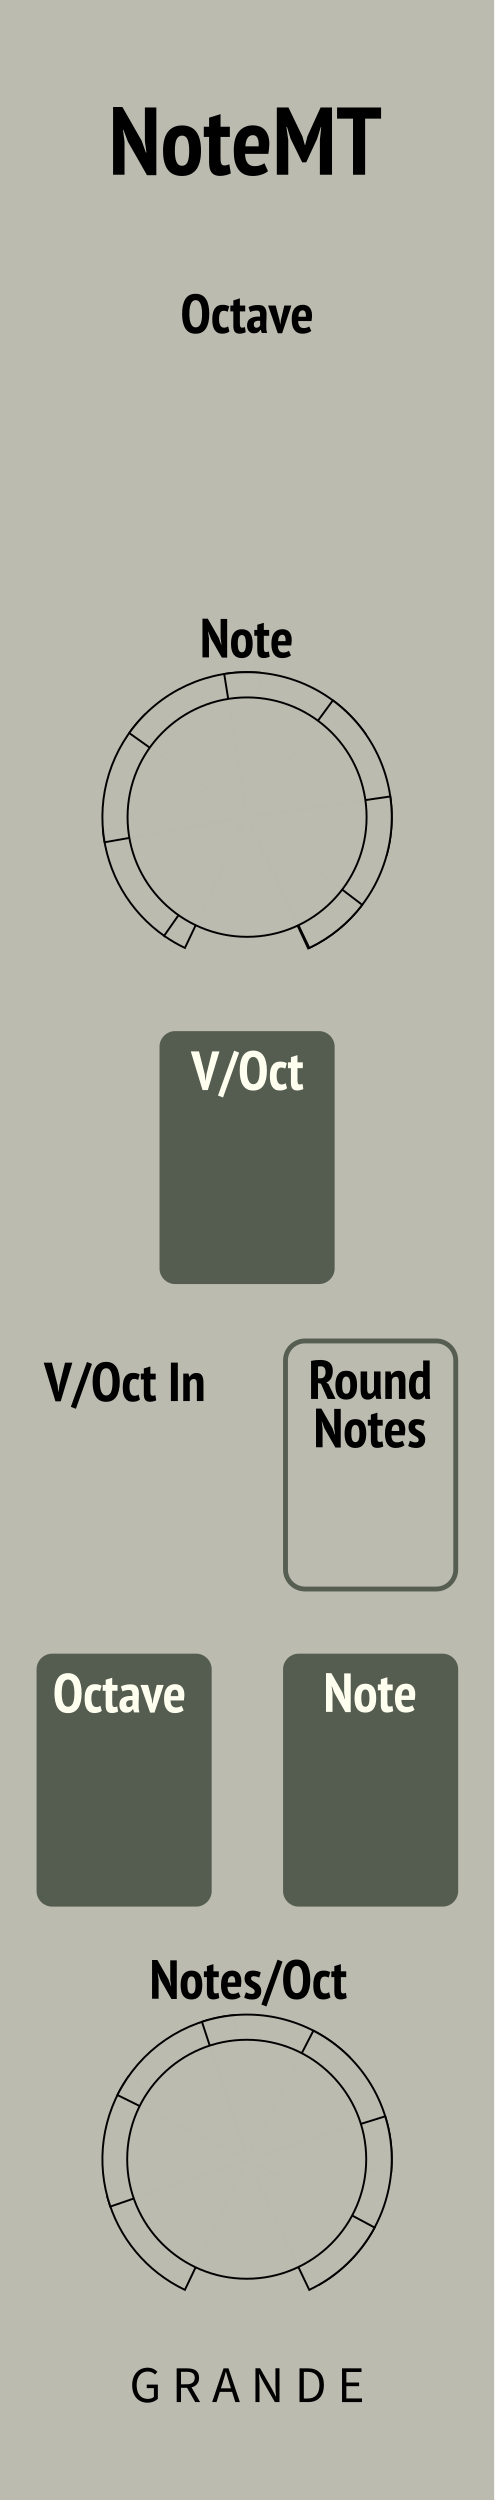
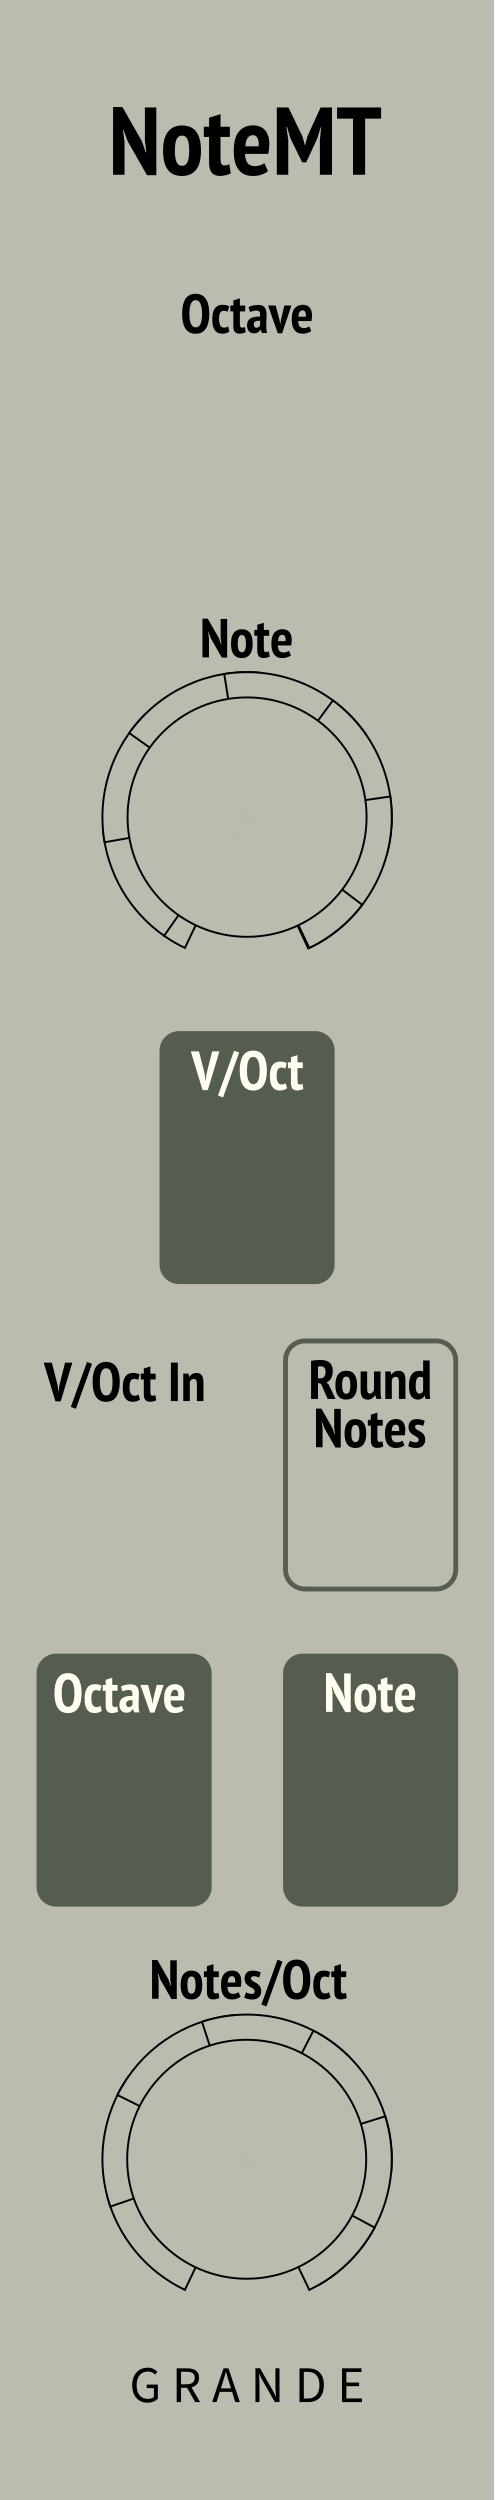
<svg xmlns="http://www.w3.org/2000/svg" id="svg8" version="1.1" viewBox="0 0 25.4 128.5" height="128.5mm" width="25.4mm">
  <defs id="defs2" />
  <g transform="translate(0,-168.5)" id="layer1" style="display:inline">
    <rect style="display:inline;opacity:1;fill:#bbbbb0;fill-opacity:1;stroke:none;stroke-width:1.131;stroke-miterlimit:4;stroke-dasharray:none" id="rect838" width="25.4" height="128.5" x="-1.3877788e-16" y="168.5" />
-     <rect rx="0.8" ry="0.8" y="221.5" x="8.2" height="13" width="9" id="rect912" style="fill:#555d50;fill-opacity:1;stroke:none;stroke-width:0.829;stroke-opacity:0.25" />
+     <rect rx="1" ry="1" y="221.5" x="8.2" height="13" width="9" id="rect912" style="fill:#555d50;fill-opacity:1;stroke:none;stroke-width:0.829;stroke-opacity:0.25" />
    <text xml:space="preserve" style="font-weight:bold;font-stretch:condensed;font-size:2.822px;line-height:1.25;font-family:'PT Sans Narrow';-inkscape-font-specification:'PT Sans Narrow, Bold Condensed';stroke-width:0.265" x="2.053" y="233.737" id="text64">
      <tspan id="tspan62" x="2.053" y="233.737" style="stroke-width:0.265" />
    </text>
-     <rect rx="0.8" ry="0.8" y="253.5" x="1.88" height="13" width="9" id="rect919" style="fill:#555d50;fill-opacity:1;stroke:none;stroke-width:0.829;stroke-opacity:0.25" />
+     <rect rx="1" ry="1" y="253.5" x="1.88" height="13" width="9" id="rect919" style="fill:#555d50;fill-opacity:1;stroke:none;stroke-width:0.829;stroke-opacity:0.25" />
    <g aria-label="Octave" id="text944" style="font-weight:bold;font-stretch:condensed;font-size:2.822px;line-height:1.25;font-family:'PT Sans Narrow';-inkscape-font-specification:'PT Sans Narrow, Bold Condensed';text-align:center;text-anchor:middle;stroke-width:0.265" transform="translate(7.62,1.36146)">
      <path d="m 1.741,183.266 q 0,-0.502 0.172,-0.765 0.172,-0.262 0.525,-0.262 0.183,0 0.316,0.073 0.133,0.071 0.217,0.206 0.085,0.133 0.124,0.325 0.042,0.189 0.042,0.423 0,0.502 -0.178,0.765 -0.175,0.262 -0.522,0.262 -0.186,0 -0.319,-0.071 -0.13,-0.073 -0.214,-0.206 -0.085,-0.135 -0.124,-0.325 -0.04,-0.192 -0.04,-0.426 z m 0.373,0 q 0,0.15 0.017,0.279 0.017,0.127 0.056,0.22 0.04,0.093 0.099,0.147 0.062,0.054 0.152,0.054 0.164,0 0.246,-0.167 0.082,-0.167 0.082,-0.533 0,-0.144 -0.017,-0.271 -0.017,-0.13 -0.056,-0.223 -0.037,-0.096 -0.099,-0.15 -0.062,-0.056 -0.155,-0.056 -0.325,0 -0.325,0.7 z" style="stroke-width:0.265" id="path974" />
      <path d="m 4.174,184.177 q -0.071,0.056 -0.169,0.085 -0.099,0.028 -0.198,0.028 -0.144,0 -0.243,-0.051 -0.096,-0.054 -0.158,-0.15 -0.062,-0.099 -0.09,-0.234 -0.025,-0.138 -0.025,-0.308 0,-0.37 0.133,-0.556 0.133,-0.186 0.389,-0.186 0.127,0 0.206,0.023 0.082,0.023 0.144,0.056 l -0.079,0.279 q -0.051,-0.025 -0.099,-0.037 -0.045,-0.014 -0.11,-0.014 -0.119,0 -0.178,0.104 -0.059,0.102 -0.059,0.33 0,0.192 0.059,0.313 0.062,0.121 0.195,0.121 0.071,0 0.119,-0.017 0.051,-0.02 0.093,-0.048 z" style="stroke-width:0.265" id="path976" />
      <path d="m 4.219,182.843 h 0.155 v -0.265 l 0.336,-0.104 v 0.37 h 0.274 v 0.299 H 4.71 v 0.615 q 0,0.121 0.023,0.172 0.025,0.051 0.087,0.051 0.042,0 0.076,-0.008 0.034,-0.008 0.073,-0.025 l 0.042,0.268 q -0.062,0.031 -0.144,0.051 -0.082,0.023 -0.172,0.023 -0.161,0 -0.243,-0.093 -0.079,-0.093 -0.079,-0.313 v -0.739 H 4.219 Z" style="stroke-width:0.265" id="path978" />
      <path d="m 5.153,182.927 q 0.085,-0.051 0.212,-0.082 0.127,-0.031 0.288,-0.031 0.24,0 0.333,0.124 0.096,0.124 0.096,0.353 0,0.133 -0.008,0.262 -0.006,0.127 -0.008,0.251 -0.003,0.121 0.003,0.237 0.008,0.113 0.04,0.214 H 5.834 l -0.054,-0.172 h -0.011 q -0.045,0.082 -0.127,0.135 -0.082,0.054 -0.206,0.054 -0.167,0 -0.262,-0.11 -0.096,-0.113 -0.096,-0.299 0,-0.254 0.181,-0.361 0.181,-0.107 0.488,-0.09 0.014,-0.164 -0.023,-0.237 -0.034,-0.073 -0.15,-0.073 -0.085,0 -0.175,0.02 -0.09,0.02 -0.161,0.056 z m 0.404,1.058 q 0.076,0 0.124,-0.037 0.048,-0.04 0.071,-0.085 v -0.234 q -0.065,-0.008 -0.124,-0.003 -0.059,0.006 -0.104,0.025 -0.045,0.02 -0.073,0.059 -0.025,0.037 -0.025,0.096 0,0.087 0.034,0.133 0.037,0.045 0.099,0.045 z" style="stroke-width:0.265" id="path980" />
      <path d="m 6.745,183.579 0.034,0.223 h 0.011 l 0.031,-0.226 0.175,-0.734 h 0.361 l -0.474,1.425 H 6.658 L 6.158,182.843 h 0.392 z" style="stroke-width:0.265" id="path982" />
      <path d="m 8.379,184.149 q -0.071,0.062 -0.192,0.102 -0.121,0.04 -0.254,0.04 -0.147,0 -0.254,-0.051 -0.104,-0.051 -0.172,-0.147 -0.068,-0.096 -0.102,-0.231 -0.031,-0.138 -0.031,-0.313 0,-0.381 0.15,-0.562 0.152,-0.183 0.421,-0.183 0.09,0 0.175,0.028 0.085,0.025 0.15,0.09 0.068,0.062 0.107,0.169 0.042,0.104 0.042,0.265 0,0.062 -0.008,0.133 -0.006,0.071 -0.02,0.152 H 7.705 q 0.006,0.175 0.073,0.268 0.068,0.093 0.217,0.093 0.09,0 0.164,-0.028 0.076,-0.028 0.116,-0.059 z m -0.44,-1.058 q -0.107,0 -0.161,0.087 -0.054,0.085 -0.062,0.24 H 8.105 q 0.008,-0.161 -0.034,-0.243 -0.042,-0.085 -0.133,-0.085 z" style="stroke-width:0.265" id="path984" />
    </g>
    <g transform="translate(7.62,4.29391)" aria-label="Note" id="text948" style="font-weight:bold;font-stretch:condensed;font-size:2.822px;line-height:1.25;font-family:'PT Sans Narrow';-inkscape-font-specification:'PT Sans Narrow, Bold Condensed';text-align:center;text-anchor:middle;stroke-width:0.265">
      <path d="m 3.22,197.025 -0.13,-0.347 h -0.014 l 0.045,0.341 v 0.976 H 2.786 v -1.99 h 0.274 l 0.567,0.993 0.121,0.341 h 0.017 l -0.045,-0.336 v -0.985 h 0.336 v 1.99 H 3.782 Z" style="stroke-width:0.265" id="path987" />
      <path d="m 4.253,197.29 q 0,-0.375 0.147,-0.559 0.147,-0.183 0.409,-0.183 0.282,0 0.421,0.186 0.138,0.186 0.138,0.556 0,0.378 -0.147,0.562 -0.147,0.181 -0.412,0.181 -0.556,0 -0.556,-0.742 z m 0.347,0 q 0,0.212 0.048,0.327 0.048,0.116 0.161,0.116 0.107,0 0.158,-0.099 0.054,-0.102 0.054,-0.344 0,-0.217 -0.048,-0.33 -0.048,-0.113 -0.164,-0.113 -0.099,0 -0.155,0.102 -0.054,0.099 -0.054,0.341 z" style="stroke-width:0.265" id="path989" />
      <path d="m 5.45,196.585 h 0.155 v -0.265 l 0.336,-0.104 v 0.37 h 0.274 v 0.299 H 5.941 v 0.615 q 0,0.121 0.023,0.172 0.025,0.051 0.087,0.051 0.042,0 0.076,-0.008 0.034,-0.008 0.073,-0.025 l 0.042,0.268 q -0.062,0.031 -0.144,0.051 -0.082,0.023 -0.172,0.023 -0.161,0 -0.243,-0.093 -0.079,-0.093 -0.079,-0.313 V 196.884 H 5.45 Z" style="stroke-width:0.265" id="path991" />
      <path d="m 7.335,197.891 q -0.071,0.062 -0.192,0.102 -0.121,0.04 -0.254,0.04 -0.147,0 -0.254,-0.051 -0.104,-0.051 -0.172,-0.147 -0.068,-0.096 -0.102,-0.231 -0.031,-0.138 -0.031,-0.313 0,-0.381 0.15,-0.562 0.152,-0.183 0.421,-0.183 0.09,0 0.175,0.028 0.085,0.025 0.15,0.09 0.068,0.062 0.107,0.169 0.042,0.104 0.042,0.265 0,0.062 -0.008,0.133 -0.006,0.071 -0.02,0.152 H 6.66 q 0.006,0.175 0.073,0.268 0.068,0.093 0.217,0.093 0.09,0 0.164,-0.028 0.076,-0.028 0.116,-0.059 z M 6.895,196.833 q -0.107,0 -0.161,0.087 -0.054,0.085 -0.062,0.24 h 0.389 q 0.008,-0.161 -0.034,-0.243 -0.042,-0.085 -0.133,-0.085 z" style="stroke-width:0.265" id="path993" />
    </g>
    <g aria-label="Octave" id="text960" style="font-weight:bold;font-stretch:condensed;font-size:2.822px;line-height:1.25;font-family:'PT Sans Narrow';-inkscape-font-specification:'PT Sans Narrow, Bold Condensed';text-align:center;text-anchor:middle;fill:#fffff0;fill-opacity:1;stroke-width:0.265" transform="translate(1.058334,18.0099)">
      <path d="m 1.741,237.517 q 0,-0.502 0.172,-0.765 0.172,-0.262 0.525,-0.262 0.183,0 0.316,0.073 0.133,0.07 0.217,0.206 0.085,0.133 0.124,0.325 0.042,0.189 0.042,0.423 0,0.502 -0.178,0.765 -0.175,0.262 -0.522,0.262 -0.186,0 -0.319,-0.07 -0.13,-0.073 -0.214,-0.206 -0.085,-0.135 -0.124,-0.325 -0.04,-0.192 -0.04,-0.426 z m 0.373,0 q 0,0.15 0.017,0.279 0.017,0.127 0.056,0.22 0.04,0.093 0.099,0.147 0.062,0.054 0.152,0.054 0.164,0 0.246,-0.167 0.082,-0.167 0.082,-0.533 0,-0.144 -0.017,-0.271 -0.017,-0.13 -0.056,-0.223 -0.037,-0.096 -0.099,-0.15 -0.062,-0.056 -0.155,-0.056 -0.325,0 -0.325,0.7 z" style="fill:#fffff0;fill-opacity:1;stroke-width:0.265" id="path1012" />
      <path d="m 4.174,238.429 q -0.071,0.057 -0.169,0.085 -0.099,0.028 -0.198,0.028 -0.144,0 -0.243,-0.051 -0.096,-0.054 -0.158,-0.15 -0.062,-0.099 -0.09,-0.234 -0.025,-0.138 -0.025,-0.308 0,-0.37 0.133,-0.556 0.133,-0.186 0.389,-0.186 0.127,0 0.206,0.023 0.082,0.023 0.144,0.056 l -0.079,0.279 q -0.051,-0.025 -0.099,-0.037 -0.045,-0.014 -0.11,-0.014 -0.119,0 -0.178,0.104 -0.059,0.102 -0.059,0.33 0,0.192 0.059,0.313 0.062,0.121 0.195,0.121 0.071,0 0.119,-0.017 0.051,-0.02 0.093,-0.048 z" style="fill:#fffff0;fill-opacity:1;stroke-width:0.265" id="path1014" />
      <path d="m 4.219,237.094 h 0.155 v -0.265 l 0.336,-0.104 v 0.37 h 0.274 v 0.299 H 4.71 v 0.615 q 0,0.121 0.023,0.172 0.025,0.051 0.087,0.051 0.042,0 0.076,-0.008 0.034,-0.008 0.073,-0.025 l 0.042,0.268 q -0.062,0.031 -0.144,0.051 -0.082,0.023 -0.172,0.023 -0.161,0 -0.243,-0.093 -0.079,-0.093 -0.079,-0.313 v -0.739 H 4.219 Z" style="fill:#fffff0;fill-opacity:1;stroke-width:0.265" id="path1016" />
      <path d="m 5.153,237.179 q 0.085,-0.051 0.212,-0.082 0.127,-0.031 0.288,-0.031 0.24,0 0.333,0.124 0.096,0.124 0.096,0.353 0,0.133 -0.008,0.262 -0.006,0.127 -0.008,0.251 -0.003,0.121 0.003,0.237 0.008,0.113 0.04,0.214 H 5.834 l -0.054,-0.172 h -0.011 q -0.045,0.082 -0.127,0.135 -0.082,0.054 -0.206,0.054 -0.167,0 -0.262,-0.11 -0.096,-0.113 -0.096,-0.299 0,-0.254 0.181,-0.361 0.181,-0.107 0.488,-0.09 0.014,-0.164 -0.023,-0.237 -0.034,-0.073 -0.15,-0.073 -0.085,0 -0.175,0.02 -0.09,0.02 -0.161,0.056 z m 0.404,1.058 q 0.076,0 0.124,-0.037 0.048,-0.04 0.071,-0.085 v -0.234 q -0.065,-0.008 -0.124,-0.003 -0.059,0.006 -0.104,0.025 -0.045,0.02 -0.073,0.059 -0.025,0.037 -0.025,0.096 0,0.087 0.034,0.133 0.037,0.045 0.099,0.045 z" style="fill:#fffff0;fill-opacity:1;stroke-width:0.265" id="path1018" />
      <path d="m 6.745,237.831 0.034,0.223 h 0.011 l 0.031,-0.226 0.175,-0.734 h 0.361 l -0.474,1.425 H 6.658 l -0.5,-1.425 h 0.392 z" style="fill:#fffff0;fill-opacity:1;stroke-width:0.265" id="path1020" />
      <path d="m 8.379,238.401 q -0.071,0.062 -0.192,0.102 -0.121,0.04 -0.254,0.04 -0.147,0 -0.254,-0.051 -0.104,-0.051 -0.172,-0.147 -0.068,-0.096 -0.102,-0.231 -0.031,-0.138 -0.031,-0.313 0,-0.381 0.15,-0.562 0.152,-0.183 0.421,-0.183 0.09,0 0.175,0.028 0.085,0.025 0.15,0.09 0.068,0.062 0.107,0.169 0.042,0.104 0.042,0.265 0,0.062 -0.008,0.133 -0.006,0.07 -0.02,0.152 H 7.705 q 0.006,0.175 0.073,0.268 0.068,0.093 0.217,0.093 0.09,0 0.164,-0.028 0.076,-0.028 0.116,-0.059 z m -0.44,-1.058 q -0.107,0 -0.161,0.087 -0.054,0.085 -0.062,0.24 H 8.105 q 0.008,-0.161 -0.034,-0.243 -0.042,-0.085 -0.133,-0.085 z" style="fill:#fffff0;fill-opacity:1;stroke-width:0.265" id="path1022" />
    </g>
    <path transform="rotate(90)" id="path990" style="display:inline;opacity:0.994;fill:#bbbbb0;fill-opacity:1;stroke:#000000;stroke-width:0.1;stroke-miterlimit:4;stroke-dasharray:none;stroke-opacity:1;stop-color:#000000" d="m 216.634,-8.483 a 7.449,7.436 0 0 1 -5.486,3.191 l -0.649,-7.408 z" />
    <path style="display:inline;opacity:0.994;fill:#bbbbb0;fill-opacity:1;stroke:#000000;stroke-width:0.1;stroke-miterlimit:4;stroke-dasharray:none;stroke-opacity:1;stop-color:#000000" id="path988" transform="rotate(90)" d="m 211.792,-5.376 a 7.449,7.436 0 0 1 -6.56,-2.065 l 5.267,-5.258 z" />
    <path style="display:inline;opacity:0.994;fill:#bbbbb0;fill-opacity:1;stroke:#000000;stroke-width:0.1;stroke-miterlimit:4;stroke-dasharray:none;stroke-opacity:1;stop-color:#000000" id="path992" transform="rotate(90)" d="m 217.224,-9.504 a 7.449,7.436 0 0 1 -0.624,1.069 l -6.102,-4.265 z" />
    <path transform="rotate(90)" id="path985" style="display:inline;opacity:0.994;fill:#bbbbb0;fill-opacity:1;stroke:#000000;stroke-width:0.1;stroke-miterlimit:4;stroke-dasharray:none;stroke-opacity:1;stop-color:#000000" d="m 206.178,-6.642 a 7.449,7.436 0 0 1 -3.1,-6.706 l 7.42,0.648 z" />
    <path transform="rotate(90)" id="path938" style="display:inline;opacity:0.994;fill:#bbbbb0;fill-opacity:1;stroke:#000000;stroke-width:0.1;stroke-miterlimit:4;stroke-dasharray:none;stroke-opacity:1;stop-color:#000000" d="m 203.144,-11.525 a 7.449,7.436 0 0 1 3.083,-7.267 l 4.272,6.092 z" />
    <path style="display:inline;opacity:0.994;fill:#bbbbb0;fill-opacity:1;stroke:#000000;stroke-width:0.1;stroke-miterlimit:4;stroke-dasharray:none;stroke-opacity:1;stop-color:#000000" id="path940" transform="rotate(90)" d="m 204.501,-17.109 a 7.449,7.436 0 0 1 7.926,-2.774 l -1.928,7.183 z" />
    <path transform="rotate(90)" id="path942" style="display:inline;opacity:0.994;fill:#bbbbb0;fill-opacity:1;stroke:#000000;stroke-width:0.1;stroke-miterlimit:4;stroke-dasharray:none;stroke-opacity:1;stop-color:#000000" d="m 209.439,-20.061 a 7.449,7.436 0 0 1 7.811,4.218 l -6.751,3.143 z" />
-     <rect style="fill:#555d50;fill-opacity:1;stroke:none;stroke-width:0.829;stroke-opacity:0.25" id="rect1006" width="9" height="13" x="14.55" y="253.5" ry="0.8" rx="0.8" />
+     <rect style="fill:#555d50;fill-opacity:1;stroke:none;stroke-width:0.829;stroke-opacity:0.25" id="rect1006" width="9" height="13" x="14.55" y="253.5" ry="1" rx="1" />
    <g aria-label="Note" id="text964" style="font-weight:bold;font-stretch:condensed;font-size:2.822px;line-height:1.25;font-family:'PT Sans Narrow';-inkscape-font-specification:'PT Sans Narrow, Bold Condensed';text-align:center;text-anchor:middle;fill:#fffff0;fill-opacity:1;stroke-width:0.265" transform="translate(13.97,4.47002)">
      <path d="m 3.22,251.049 -0.13,-0.347 h -0.014 l 0.045,0.341 v 0.976 H 2.786 v -1.99 h 0.274 l 0.567,0.993 0.121,0.341 h 0.017 l -0.045,-0.336 v -0.985 h 0.336 v 1.99 H 3.782 Z" style="fill:#fffff0;fill-opacity:1;stroke-width:0.265" id="path1025" />
      <path d="m 4.253,251.314 q 0,-0.375 0.147,-0.559 0.147,-0.183 0.409,-0.183 0.282,0 0.421,0.186 0.138,0.186 0.138,0.556 0,0.378 -0.147,0.562 -0.147,0.181 -0.412,0.181 -0.556,0 -0.556,-0.742 z m 0.347,0 q 0,0.212 0.048,0.327 0.048,0.116 0.161,0.116 0.107,0 0.158,-0.099 0.054,-0.102 0.054,-0.344 0,-0.217 -0.048,-0.33 -0.048,-0.113 -0.164,-0.113 -0.099,0 -0.155,0.102 -0.054,0.099 -0.054,0.341 z" style="fill:#fffff0;fill-opacity:1;stroke-width:0.265" id="path1027" />
      <path d="m 5.45,250.609 h 0.155 v -0.265 l 0.336,-0.104 v 0.37 h 0.274 v 0.299 H 5.941 v 0.615 q 0,0.121 0.023,0.172 0.025,0.051 0.087,0.051 0.042,0 0.076,-0.008 0.034,-0.008 0.073,-0.025 l 0.042,0.268 q -0.062,0.031 -0.144,0.051 -0.082,0.023 -0.172,0.023 -0.161,0 -0.243,-0.093 -0.079,-0.093 -0.079,-0.313 v -0.739 H 5.45 Z" style="fill:#fffff0;fill-opacity:1;stroke-width:0.265" id="path1029" />
      <path d="m 7.335,251.915 q -0.071,0.062 -0.192,0.102 -0.121,0.04 -0.254,0.04 -0.147,0 -0.254,-0.051 -0.104,-0.051 -0.172,-0.147 -0.068,-0.096 -0.102,-0.231 -0.031,-0.138 -0.031,-0.313 0,-0.381 0.15,-0.562 0.152,-0.183 0.421,-0.183 0.09,0 0.175,0.028 0.085,0.025 0.15,0.09 0.068,0.062 0.107,0.169 0.042,0.104 0.042,0.265 0,0.062 -0.008,0.133 -0.006,0.07 -0.02,0.152 H 6.66 q 0.006,0.175 0.073,0.268 0.068,0.093 0.217,0.093 0.09,0 0.164,-0.028 0.076,-0.028 0.116,-0.059 z m -0.44,-1.058 q -0.107,0 -0.161,0.087 -0.054,0.085 -0.062,0.24 h 0.389 q 0.008,-0.161 -0.034,-0.243 -0.042,-0.085 -0.133,-0.085 z" style="fill:#fffff0;fill-opacity:1;stroke-width:0.265" id="path1031" />
    </g>
    <g aria-label="Notes/Oct" id="text1191" style="font-weight:bold;font-stretch:condensed;font-size:2.822px;line-height:1.25;font-family:'PT Sans Narrow';-inkscape-font-specification:'PT Sans Narrow, Bold Condensed';text-align:center;text-anchor:middle;display:inline;stroke-width:0.265" transform="translate(-12.6037,203.5622)">
      <path d="m 20.854,66.703 -0.13,-0.347 h -0.014 l 0.045,0.341 v 0.976 H 20.42 v -1.99 h 0.274 l 0.567,0.993 0.121,0.341 h 0.017 L 21.354,66.683 v -0.985 h 0.336 v 1.99 h -0.274 z" style="stroke-width:0.265" id="path1212" />
      <path d="m 21.887,66.969 q 0,-0.375 0.147,-0.559 0.147,-0.183 0.409,-0.183 0.282,0 0.421,0.186 0.138,0.186 0.138,0.556 0,0.378 -0.147,0.562 -0.147,0.181 -0.412,0.181 -0.556,0 -0.556,-0.742 z m 0.347,0 q 0,0.212 0.048,0.327 0.048,0.116 0.161,0.116 0.107,0 0.158,-0.099 0.054,-0.102 0.054,-0.344 0,-0.217 -0.048,-0.33 -0.048,-0.113 -0.164,-0.113 -0.099,0 -0.155,0.102 -0.054,0.099 -0.054,0.341 z" style="stroke-width:0.265" id="path1214" />
      <path d="m 23.084,66.263 h 0.155 v -0.265 l 0.336,-0.104 v 0.37 h 0.274 v 0.299 H 23.575 v 0.615 q 0,0.121 0.023,0.172 0.025,0.051 0.087,0.051 0.042,0 0.076,-0.009 0.034,-0.009 0.073,-0.025 l 0.042,0.268 q -0.062,0.031 -0.144,0.051 -0.082,0.023 -0.172,0.023 -0.161,0 -0.243,-0.093 -0.079,-0.093 -0.079,-0.313 v -0.739 h -0.155 z" style="stroke-width:0.265" id="path1216" />
      <path d="m 24.969,67.57 q -0.071,0.062 -0.192,0.102 -0.121,0.04 -0.254,0.04 -0.147,0 -0.254,-0.051 -0.104,-0.051 -0.172,-0.147 -0.068,-0.096 -0.102,-0.231 -0.031,-0.138 -0.031,-0.313 0,-0.381 0.15,-0.562 0.152,-0.183 0.421,-0.183 0.09,0 0.175,0.028 0.085,0.025 0.15,0.09 0.068,0.062 0.107,0.169 0.042,0.104 0.042,0.265 0,0.062 -0.009,0.133 -0.006,0.071 -0.02,0.152 h -0.686 q 0.006,0.175 0.073,0.268 0.068,0.093 0.217,0.093 0.09,0 0.164,-0.028 0.076,-0.028 0.116,-0.059 z m -0.44,-1.058 q -0.107,0 -0.161,0.087 -0.054,0.085 -0.062,0.24 h 0.389 q 0.009,-0.161 -0.034,-0.243 -0.042,-0.085 -0.133,-0.085 z" style="stroke-width:0.265" id="path1218" />
      <path d="m 25.697,67.299 q 0,-0.059 -0.04,-0.099 -0.037,-0.042 -0.096,-0.076 -0.059,-0.037 -0.127,-0.073 -0.065,-0.037 -0.124,-0.09 -0.059,-0.054 -0.099,-0.13 -0.037,-0.076 -0.037,-0.192 0,-0.198 0.107,-0.305 0.107,-0.107 0.316,-0.107 0.124,0 0.234,0.028 0.11,0.025 0.175,0.065 l -0.079,0.26 q -0.054,-0.023 -0.13,-0.042 -0.076,-0.023 -0.15,-0.023 -0.138,0 -0.138,0.116 0,0.054 0.037,0.09 0.04,0.034 0.099,0.068 0.059,0.034 0.124,0.071 0.068,0.037 0.127,0.093 0.059,0.054 0.096,0.133 0.04,0.079 0.04,0.195 0,0.195 -0.119,0.313 -0.119,0.119 -0.353,0.119 -0.116,0 -0.229,-0.028 -0.11,-0.028 -0.178,-0.073 l 0.093,-0.271 q 0.059,0.034 0.135,0.059 0.079,0.025 0.164,0.025 0.065,0 0.107,-0.028 0.042,-0.031 0.042,-0.096 z" style="stroke-width:0.265" id="path1220" />
      <path d="m 26.868,65.665 0.257,0.099 -0.827,2.306 -0.26,-0.099 z" style="stroke-width:0.265" id="path1222" />
      <path d="m 27.156,66.686 q 0,-0.502 0.172,-0.765 0.172,-0.262 0.525,-0.262 0.183,0 0.316,0.073 0.133,0.071 0.217,0.206 0.085,0.133 0.124,0.325 0.042,0.189 0.042,0.423 0,0.502 -0.178,0.765 -0.175,0.262 -0.522,0.262 -0.186,0 -0.319,-0.071 -0.13,-0.073 -0.214,-0.206 -0.085,-0.135 -0.124,-0.325 -0.04,-0.192 -0.04,-0.426 z m 0.373,0 q 0,0.15 0.017,0.279 0.017,0.127 0.056,0.22 0.04,0.093 0.099,0.147 0.062,0.054 0.152,0.054 0.164,0 0.246,-0.167 0.082,-0.167 0.082,-0.533 0,-0.144 -0.017,-0.271 -0.017,-0.13 -0.056,-0.223 -0.037,-0.096 -0.099,-0.15 -0.062,-0.056 -0.155,-0.056 -0.325,0 -0.325,0.7 z" style="stroke-width:0.265" id="path1224" />
      <path d="m 29.589,67.598 q -0.071,0.056 -0.169,0.085 -0.099,0.028 -0.198,0.028 -0.144,0 -0.243,-0.051 -0.096,-0.054 -0.158,-0.15 -0.062,-0.099 -0.09,-0.234 -0.025,-0.138 -0.025,-0.308 0,-0.37 0.133,-0.556 0.133,-0.186 0.389,-0.186 0.127,0 0.206,0.023 0.082,0.023 0.144,0.056 l -0.079,0.279 q -0.051,-0.025 -0.099,-0.037 -0.045,-0.014 -0.11,-0.014 -0.119,0 -0.178,0.104 -0.059,0.102 -0.059,0.33 0,0.192 0.059,0.313 0.062,0.121 0.195,0.121 0.071,0 0.119,-0.017 0.051,-0.02 0.093,-0.048 z" style="stroke-width:0.265" id="path1226" />
      <path d="m 29.634,66.263 h 0.155 v -0.265 l 0.336,-0.104 v 0.37 h 0.274 v 0.299 h -0.274 v 0.615 q 0,0.121 0.023,0.172 0.025,0.051 0.087,0.051 0.042,0 0.076,-0.009 0.034,-0.009 0.073,-0.025 l 0.042,0.268 q -0.062,0.031 -0.144,0.051 -0.082,0.023 -0.172,0.023 -0.161,0 -0.243,-0.093 -0.079,-0.093 -0.079,-0.313 v -0.739 h -0.155 z" style="stroke-width:0.265" id="path1228" />
    </g>
    <g aria-label="NoteMT" id="text1034" style="font-weight:bold;font-stretch:condensed;font-size:4.939px;line-height:1.25;font-family:'PT Sans Narrow';-inkscape-font-specification:'PT Sans Narrow, Bold Condensed';text-align:center;text-anchor:middle;stroke-width:0.265" transform="translate(8.512511,-1.21211)">
      <path d="m -1.939,176.995 -0.227,-0.607 h -0.025 l 0.079,0.598 v 1.709 H -2.7 v -3.482 h 0.479 l 0.993,1.738 0.212,0.598 h 0.03 l -0.079,-0.588 v -1.724 h 0.588 v 3.482 h -0.479 z" style="stroke-width:0.265" id="path1036" />
      <path d="m -0.132,177.459 q 0,-0.657 0.257,-0.978 0.257,-0.321 0.716,-0.321 0.494,0 0.736,0.326 0.242,0.326 0.242,0.973 0,0.662 -0.257,0.983 -0.257,0.316 -0.721,0.316 -0.973,0 -0.973,-1.299 z m 0.607,0 q 0,0.37 0.084,0.573 0.084,0.202 0.282,0.202 0.188,0 0.277,-0.173 0.094,-0.178 0.094,-0.603 0,-0.38 -0.084,-0.578 -0.084,-0.198 -0.286,-0.198 -0.173,0 -0.272,0.178 -0.094,0.173 -0.094,0.598 z" style="stroke-width:0.265" id="path1038" />
      <path d="m 1.963,176.225 h 0.272 v -0.464 l 0.588,-0.183 v 0.647 h 0.479 v 0.524 H 2.822 v 1.077 q 0,0.212 0.04,0.301 0.044,0.089 0.153,0.089 0.074,0 0.133,-0.015 0.059,-0.015 0.128,-0.044 l 0.074,0.469 q -0.109,0.054 -0.252,0.089 -0.143,0.04 -0.301,0.04 -0.282,0 -0.425,-0.163 -0.138,-0.163 -0.138,-0.548 v -1.294 H 1.963 Z" style="stroke-width:0.265" id="path1040" />
      <path d="m 5.262,178.511 q -0.123,0.109 -0.336,0.178 -0.212,0.069 -0.445,0.069 -0.257,0 -0.445,-0.089 -0.183,-0.089 -0.301,-0.257 -0.119,-0.168 -0.178,-0.405 -0.054,-0.242 -0.054,-0.548 0,-0.667 0.262,-0.983 0.267,-0.321 0.736,-0.321 0.158,0 0.306,0.049 0.148,0.044 0.262,0.158 0.119,0.109 0.188,0.296 0.074,0.183 0.074,0.464 0,0.109 -0.015,0.232 -0.01,0.123 -0.035,0.267 H 4.081 q 0.01,0.306 0.128,0.469 0.119,0.163 0.38,0.163 0.158,0 0.286,-0.049 0.133,-0.049 0.202,-0.104 z M 4.491,176.659 q -0.188,0 -0.282,0.153 -0.094,0.148 -0.109,0.42 H 4.783 Q 4.797,176.951 4.723,176.807 4.649,176.659 4.491,176.659 Z" style="stroke-width:0.265" id="path1042" />
      <path d="m 7.929,176.911 0.069,-0.662 H 7.973 l -0.183,0.593 -0.563,1.215 H 7.02 L 6.422,176.837 6.24,176.239 h -0.03 l 0.094,0.667 v 1.788 H 5.716 v -3.457 h 0.598 l 0.721,1.496 0.119,0.43 h 0.02 l 0.114,-0.44 0.677,-1.487 h 0.588 v 3.457 H 7.929 Z" style="stroke-width:0.265" id="path1044" />
      <path d="m 11.075,175.81 h -0.82 v 2.884 H 9.633 v -2.884 H 8.813 v -0.573 h 2.262 z" style="stroke-width:0.265" id="path1046" />
    </g>
    <g aria-label="GRANDE" id="text2533" style="font-size:1.764px;line-height:1.25;font-family:'Source Sans Pro';-inkscape-font-specification:'Source Sans Pro, Normal';text-align:center;letter-spacing:0.37px;text-anchor:middle;stroke-width:0.176" transform="matrix(1.5,0,0,1.5,-23.14447,106.8359)">
      <path d="m 20.481,123.442 c 0.155,0 0.282,-0.056 0.358,-0.134 v -0.487 h -0.381 v 0.122 h 0.245 v 0.302 c -0.046,0.042 -0.125,0.067 -0.208,0.067 -0.247,0 -0.383,-0.182 -0.383,-0.473 0,-0.288 0.148,-0.466 0.381,-0.466 0.116,0 0.191,0.044 0.249,0.104 l 0.081,-0.092 c -0.067,-0.072 -0.173,-0.143 -0.333,-0.143 -0.307,0 -0.531,0.228 -0.531,0.6 0,0.377 0.217,0.6 0.522,0.6 z" style="stroke-width:0.176" id="path2535" />
      <path d="m 21.484,123.421 h 0.148 v -0.489 h 0.208 l 0.279,0.489 h 0.168 l -0.295,-0.504 c 0.157,-0.041 0.259,-0.146 0.259,-0.326 0,-0.242 -0.169,-0.326 -0.406,-0.326 h -0.362 z m 0.148,-0.609 v -0.429 h 0.192 c 0.18,0 0.279,0.055 0.279,0.206 0,0.148 -0.099,0.222 -0.279,0.222 z" style="stroke-width:0.176" id="path2537" />
      <path d="m 23.054,122.775 c 0.041,-0.129 0.078,-0.256 0.113,-0.39 h 0.007 c 0.037,0.134 0.074,0.261 0.116,0.39 l 0.055,0.175 h -0.346 z m -0.355,0.646 h 0.15 L 22.961,123.07 h 0.422 l 0.109,0.351 h 0.157 l -0.39,-1.157 H 23.089 Z" style="stroke-width:0.176" id="path2539" />
      <path d="m 24.183,123.421 h 0.139 v -0.609 c 0,-0.12 -0.011,-0.245 -0.019,-0.362 h 0.007 c 0.039,0.085 0.081,0.171 0.125,0.249 l 0.413,0.721 h 0.159 v -1.157 h -0.139 v 0.603 c 0,0.12 0.011,0.247 0.019,0.367 h -0.007 c -0.041,-0.085 -0.081,-0.171 -0.125,-0.249 l -0.413,-0.721 h -0.159 z" style="stroke-width:0.176" id="path2541" />
      <path d="m 25.693,123.421 h 0.296 c 0.349,0 0.54,-0.215 0.54,-0.584 0,-0.367 -0.191,-0.573 -0.547,-0.573 h -0.289 z m 0.148,-0.122 v -0.914 h 0.131 c 0.27,0 0.404,0.161 0.404,0.452 0,0.293 -0.134,0.462 -0.404,0.462 z" style="stroke-width:0.176" id="path2543" />
      <path d="m 27.15,123.421 h 0.684 v -0.125 h -0.536 v -0.42 h 0.437 v -0.125 h -0.437 v -0.362 h 0.519 V 122.264 H 27.15 Z" style="stroke-width:0.176" id="path2545" />
    </g>
    <g aria-label="V/Oct" id="text937" style="font-weight:bold;font-stretch:condensed;font-size:2.822px;line-height:1.25;font-family:'PT Sans Narrow';-inkscape-font-specification:'PT Sans Narrow, Bold Condensed';text-align:center;text-anchor:middle;fill:#fffff0;fill-opacity:1;stroke-width:0.265" transform="translate(-14.2492,-0.47641)">
      <path d="m 24.77,224.176 0.04,0.339 h 0.011 l 0.045,-0.341 0.288,-1.157 h 0.375 l -0.598,1.99 h -0.271 l -0.604,-1.99 h 0.421 z" style="fill:#fffff0;fill-opacity:1;stroke-width:0.265" id="path943" />
      <path d="m 26.283,222.982 0.257,0.099 -0.827,2.306 -0.26,-0.099 z" style="fill:#fffff0;fill-opacity:1;stroke-width:0.265" id="path945" />
      <path d="m 26.571,224.004 q 0,-0.502 0.172,-0.765 0.172,-0.262 0.525,-0.262 0.183,0 0.316,0.073 0.133,0.071 0.217,0.206 0.085,0.133 0.124,0.325 0.042,0.189 0.042,0.423 0,0.502 -0.178,0.765 -0.175,0.262 -0.522,0.262 -0.186,0 -0.319,-0.071 -0.13,-0.073 -0.214,-0.206 -0.085,-0.135 -0.124,-0.325 -0.04,-0.192 -0.04,-0.426 z m 0.373,0 q 0,0.15 0.017,0.279 0.017,0.127 0.056,0.22 0.04,0.093 0.099,0.147 0.062,0.054 0.152,0.054 0.164,0 0.246,-0.167 0.082,-0.167 0.082,-0.533 0,-0.144 -0.017,-0.271 -0.017,-0.13 -0.056,-0.223 -0.037,-0.096 -0.099,-0.15 -0.062,-0.057 -0.155,-0.057 -0.325,0 -0.325,0.7 z" style="fill:#fffff0;fill-opacity:1;stroke-width:0.265" id="path947" />
      <path d="m 29.004,224.915 q -0.071,0.056 -0.169,0.085 -0.099,0.028 -0.198,0.028 -0.144,0 -0.243,-0.051 -0.096,-0.054 -0.158,-0.15 -0.062,-0.099 -0.09,-0.234 -0.025,-0.138 -0.025,-0.308 0,-0.37 0.133,-0.556 0.133,-0.186 0.389,-0.186 0.127,0 0.206,0.023 0.082,0.023 0.144,0.056 l -0.079,0.279 q -0.051,-0.025 -0.099,-0.037 -0.045,-0.014 -0.11,-0.014 -0.119,0 -0.178,0.104 -0.059,0.102 -0.059,0.33 0,0.192 0.059,0.313 0.062,0.121 0.195,0.121 0.071,0 0.119,-0.017 0.051,-0.02 0.093,-0.048 z" style="fill:#fffff0;fill-opacity:1;stroke-width:0.265" id="path949" />
      <path d="m 29.049,223.58 h 0.155 v -0.265 l 0.336,-0.104 v 0.37 h 0.274 v 0.299 h -0.274 v 0.615 q 0,0.121 0.023,0.172 0.025,0.051 0.087,0.051 0.042,0 0.076,-0.008 0.034,-0.008 0.073,-0.025 l 0.042,0.268 q -0.062,0.031 -0.144,0.051 -0.082,0.023 -0.172,0.023 -0.161,0 -0.243,-0.093 -0.079,-0.093 -0.079,-0.313 v -0.739 H 29.049 Z" style="fill:#fffff0;fill-opacity:1;stroke-width:0.265" id="path951" />
    </g>
    <g aria-label="V/Oct In" id="text941" style="font-weight:bold;font-stretch:condensed;font-size:2.822px;line-height:1.25;font-family:'PT Sans Narrow';-inkscape-font-specification:'PT Sans Narrow, Bold Condensed';text-align:center;text-anchor:middle;stroke-width:0.265" transform="translate(-16.14554,1.06309)">
      <path d="m 19.105,238.636 0.04,0.339 h 0.011 l 0.045,-0.341 0.288,-1.157 h 0.375 l -0.598,1.99 h -0.271 l -0.604,-1.99 h 0.421 z" style="stroke-width:0.265" id="path955" />
      <path d="m 20.617,237.443 0.257,0.099 -0.827,2.306 -0.26,-0.099 z" style="stroke-width:0.265" id="path957" />
      <path d="m 20.905,238.464 q 0,-0.502 0.172,-0.765 0.172,-0.262 0.525,-0.262 0.183,0 0.316,0.073 0.133,0.07 0.217,0.206 0.085,0.133 0.124,0.325 0.042,0.189 0.042,0.423 0,0.502 -0.178,0.765 -0.175,0.262 -0.522,0.262 -0.186,0 -0.319,-0.07 -0.13,-0.073 -0.214,-0.206 -0.085,-0.135 -0.124,-0.325 -0.04,-0.192 -0.04,-0.426 z m 0.373,0 q 0,0.15 0.017,0.279 0.017,0.127 0.056,0.22 0.04,0.093 0.099,0.147 0.062,0.054 0.152,0.054 0.164,0 0.246,-0.167 0.082,-0.167 0.082,-0.533 0,-0.144 -0.017,-0.271 -0.017,-0.13 -0.056,-0.223 -0.037,-0.096 -0.099,-0.15 -0.062,-0.056 -0.155,-0.056 -0.325,0 -0.325,0.7 z" style="stroke-width:0.265" id="path959" />
      <path d="m 23.338,239.376 q -0.071,0.056 -0.169,0.085 -0.099,0.028 -0.198,0.028 -0.144,0 -0.243,-0.051 -0.096,-0.054 -0.158,-0.15 -0.062,-0.099 -0.09,-0.234 -0.025,-0.138 -0.025,-0.308 0,-0.37 0.133,-0.556 0.133,-0.186 0.389,-0.186 0.127,0 0.206,0.023 0.082,0.023 0.144,0.057 l -0.079,0.279 q -0.051,-0.025 -0.099,-0.037 -0.045,-0.014 -0.11,-0.014 -0.119,0 -0.178,0.104 -0.059,0.102 -0.059,0.33 0,0.192 0.059,0.313 0.062,0.121 0.195,0.121 0.071,0 0.119,-0.017 0.051,-0.02 0.093,-0.048 z" style="stroke-width:0.265" id="path961" />
      <path d="m 23.383,238.041 h 0.155 v -0.265 l 0.336,-0.104 v 0.37 h 0.274 v 0.299 h -0.274 v 0.615 q 0,0.121 0.023,0.172 0.025,0.051 0.087,0.051 0.042,0 0.076,-0.008 0.034,-0.008 0.073,-0.025 l 0.042,0.268 q -0.062,0.031 -0.144,0.051 -0.082,0.023 -0.172,0.023 -0.161,0 -0.243,-0.093 -0.079,-0.093 -0.079,-0.313 v -0.739 h -0.155 z" style="stroke-width:0.265" id="path963" />
      <path d="m 24.93,237.476 h 0.356 v 1.976 h -0.356 z" style="stroke-width:0.265" id="path965" />
      <path d="m 26.265,239.452 v -0.858 q 0,-0.155 -0.037,-0.217 -0.037,-0.062 -0.124,-0.062 -0.073,0 -0.127,0.045 -0.054,0.045 -0.076,0.113 v 0.979 h -0.336 v -1.411 h 0.268 l 0.04,0.164 h 0.009 q 0.051,-0.082 0.138,-0.138 0.087,-0.059 0.229,-0.059 0.085,0 0.15,0.025 0.068,0.025 0.113,0.085 0.045,0.056 0.068,0.155 0.023,0.096 0.023,0.24 v 0.94 z" style="stroke-width:0.265" id="path967" />
    </g>
    <g transform="translate(-55.31955,216.4862)" style="display:inline" id="g1770">
      <path style="display:inline;opacity:0.994;fill:#bbbbb0;fill-opacity:1;stroke:#000000;stroke-width:0.1;stroke-miterlimit:4;stroke-dasharray:none;stroke-opacity:1;stop-color:#000000" id="path960-1" transform="rotate(90)" d="m 69.713,-64.823 a 7.436,7.436 0 0 1 -4.789,3.987 l -1.924,-7.183 z" />
      <path transform="rotate(90)" id="path958-7" style="display:inline;opacity:0.994;fill:#bbbbb0;fill-opacity:1;stroke:#000000;stroke-width:0.1;stroke-miterlimit:4;stroke-dasharray:none;stroke-opacity:1;stop-color:#000000" d="m 65.432,-60.992 a 7.436,7.436 0 0 1 -6.697,-0.936 l 4.265,-6.092 z" />
      <path style="display:inline;opacity:0.994;fill:#bbbbb0;fill-opacity:1;stroke:#000000;stroke-width:0.1;stroke-miterlimit:4;stroke-dasharray:none;stroke-opacity:1;stop-color:#000000" id="path956-5" transform="rotate(90)" d="m 59.699,-61.356 a 7.436,7.436 0 0 1 -4.106,-6.015 l 7.407,-0.648 z" />
      <path transform="rotate(90)" id="path954-9" style="display:inline;opacity:0.994;fill:#bbbbb0;fill-opacity:1;stroke:#000000;stroke-width:0.1;stroke-miterlimit:4;stroke-dasharray:none;stroke-opacity:1;stop-color:#000000" d="m 55.935,-65.699 a 7.436,7.436 0 0 1 1.807,-7.579 l 5.258,5.258 z" />
      <path transform="rotate(90)" id="path962-6" style="display:inline;opacity:0.994;fill:#bbbbb0;fill-opacity:1;stroke:#000000;stroke-width:0.1;stroke-miterlimit:4;stroke-dasharray:none;stroke-opacity:1;stop-color:#000000" d="m 56.391,-71.427 a 7.436,7.436 0 0 1 7.257,-4.001 l -0.648,7.408 z" />
      <path style="display:inline;opacity:0.994;fill:#bbbbb0;fill-opacity:1;stroke:#000000;stroke-width:0.1;stroke-miterlimit:4;stroke-dasharray:none;stroke-opacity:1;stop-color:#000000" id="path964-2" transform="rotate(90)" d="m 60.792,-75.12 a 7.436,7.436 0 0 1 8.647,3.383 l -6.439,3.718 z" />
      <path transform="rotate(90)" id="path966-1" style="display:inline;opacity:0.994;fill:#bbbbb0;fill-opacity:1;stroke:#000000;stroke-width:0.1;stroke-miterlimit:4;stroke-dasharray:none;stroke-opacity:1;stop-color:#000000" d="m 66.511,-74.574 a 7.436,7.436 0 0 1 3.202,3.359 l -6.714,3.196 z" />
      <ellipse ry="6.142" rx="6.143" cy="63" cx="68" id="circle968-7" style="opacity:0.994;fill:#bbbbb0;fill-opacity:1;stroke:#000000;stroke-width:0.1;stroke-miterlimit:4;stroke-dasharray:none;stroke-opacity:1;stop-color:#000000" />
    </g>
    <path d="m 215.01,-18.618 a 7.449,7.436 0 0 1 2.215,2.721 l -6.726,3.196 z" style="display:inline;opacity:0.994;fill:#bbbbb0;fill-opacity:1;stroke:#000000;stroke-width:0.1;stroke-miterlimit:4;stroke-dasharray:none;stroke-opacity:1;stop-color:#000000" id="path979" transform="rotate(90)" />
    <ellipse ry="6.153" rx="6.143" cy="210.5" cx="12.7" id="circle994" style="opacity:0.994;fill:#bbbbb0;fill-opacity:1;stroke:#000000;stroke-width:0.1;stroke-miterlimit:4;stroke-dasharray:none;stroke-opacity:1;stop-color:#000000" />
    <g aria-label="Notes" id="text946" style="font-size:2.822px;line-height:1.25;font-family:'PTQ Sans Narrow';-inkscape-font-specification:'PTQ Sans Narrow, Normal';stroke-width:0.265" transform="translate(-14.1754,1.031135)">
      <path d="m 30.853,240.888 0.562,0.985 h 0.274 v -1.99 h -0.336 v 0.985 l 0.045,0.336 h -0.017 l -0.121,-0.341 -0.567,-0.993 H 30.419 v 1.99 h 0.336 v -0.977 l -0.045,-0.341 h 0.014 z" style="stroke-width:0.265" id="path964" />
      <path d="m 33.001,241.153 c 0,-0.44 -0.144,-0.742 -0.559,-0.742 -0.401,0 -0.556,0.308 -0.556,0.742 0,0.497 0.183,0.742 0.556,0.742 0.404,0 0.559,-0.302 0.559,-0.742 z m -0.768,0 c 0,-0.161 0.017,-0.274 0.054,-0.341 0.037,-0.068 0.087,-0.102 0.155,-0.102 0.076,0 0.13,0.04 0.164,0.113 0.031,0.076 0.048,0.186 0.048,0.33 0,0.164 -0.02,0.277 -0.054,0.344 -0.034,0.068 -0.087,0.099 -0.158,0.099 -0.183,0 -0.209,-0.226 -0.209,-0.443 z" style="stroke-width:0.265" id="path966" />
      <path d="m 33.56,241.892 c 0.119,0 0.234,-0.031 0.316,-0.073 l -0.042,-0.268 c -0.051,0.023 -0.087,0.034 -0.15,0.034 -0.104,0 -0.11,-0.096 -0.11,-0.223 v -0.615 h 0.274 v -0.299 h -0.274 v -0.37 l -0.336,0.104 v 0.265 h -0.155 v 0.299 H 33.238 v 0.739 c 0,0.262 0.079,0.406 0.322,0.406 z" style="stroke-width:0.265" id="path968" />
      <path d="m 34.584,241.607 c -0.214,0 -0.285,-0.144 -0.291,-0.361 h 0.686 c 0.014,-0.093 0.028,-0.183 0.028,-0.285 0,-0.336 -0.15,-0.553 -0.474,-0.553 -0.181,0 -0.319,0.062 -0.421,0.183 -0.102,0.121 -0.15,0.308 -0.15,0.562 0,0.426 0.135,0.742 0.559,0.742 0.172,0 0.353,-0.059 0.446,-0.141 l -0.104,-0.234 c -0.059,0.048 -0.172,0.087 -0.279,0.087 z m 0.11,-0.584 h -0.389 c 0.009,-0.172 0.056,-0.327 0.223,-0.327 0.144,0 0.175,0.158 0.167,0.327 z" style="stroke-width:0.265" id="path970" />
      <path d="m 35.547,241.607 c -0.119,0 -0.226,-0.04 -0.299,-0.085 l -0.093,0.271 c 0.087,0.062 0.254,0.102 0.406,0.102 0.291,0 0.471,-0.152 0.471,-0.432 0,-0.294 -0.203,-0.384 -0.387,-0.491 -0.062,-0.034 -0.135,-0.073 -0.135,-0.158 0,-0.076 0.045,-0.116 0.138,-0.116 0.096,0 0.209,0.037 0.279,0.065 l 0.079,-0.26 c -0.093,-0.054 -0.257,-0.093 -0.409,-0.093 -0.274,0 -0.423,0.144 -0.423,0.412 0,0.294 0.206,0.378 0.387,0.485 0.062,0.037 0.135,0.085 0.135,0.175 0,0.087 -0.065,0.124 -0.15,0.124 z" style="stroke-width:0.265" id="path972" />
    </g>
    <g aria-label="Round" id="text950" style="font-size:2.822px;line-height:1.25;font-family:'PTQ Sans Narrow';-inkscape-font-specification:'PTQ Sans Narrow, Normal';stroke-width:0.265" transform="translate(-14.49396,2.534045)">
      <path d="m 31.601,236.425 c 0,-0.395 -0.251,-0.559 -0.641,-0.559 -0.15,0 -0.35,0.02 -0.477,0.048 v 1.956 h 0.356 v -0.816 l 0.152,0.037 0.344,0.779 h 0.409 l -0.364,-0.756 -0.113,-0.09 c 0.214,-0.076 0.333,-0.294 0.333,-0.598 z m -0.607,-0.231 c 0.164,0 0.234,0.124 0.234,0.288 0,0.206 -0.076,0.33 -0.268,0.33 h -0.121 v -0.604 c 0.037,-0.011 0.102,-0.014 0.155,-0.014 z" style="stroke-width:0.265" id="path952" />
      <path d="m 32.848,237.164 c 0,-0.44 -0.144,-0.742 -0.559,-0.742 -0.401,0 -0.556,0.308 -0.556,0.742 0,0.497 0.183,0.742 0.556,0.742 0.404,0 0.559,-0.302 0.559,-0.742 z m -0.768,0 c 0,-0.161 0.017,-0.274 0.054,-0.341 0.037,-0.068 0.087,-0.102 0.155,-0.102 0.076,0 0.13,0.04 0.164,0.113 0.031,0.076 0.048,0.186 0.048,0.33 0,0.164 -0.02,0.277 -0.054,0.344 -0.034,0.068 -0.087,0.099 -0.158,0.099 -0.183,0 -0.209,-0.226 -0.209,-0.443 z" style="stroke-width:0.265" id="path954" />
      <path d="m 33.399,237.906 c 0.186,0 0.305,-0.102 0.373,-0.229 h 0.009 l 0.059,0.192 h 0.254 c -0.031,-0.119 -0.04,-0.277 -0.04,-0.429 v -0.982 h -0.336 v 0.943 c -0.028,0.096 -0.096,0.198 -0.209,0.198 -0.138,0 -0.144,-0.127 -0.144,-0.296 v -0.844 H 33.029 v 0.917 c 0,0.313 0.065,0.531 0.37,0.531 z" style="stroke-width:0.265" id="path956" />
      <path d="m 34.982,236.425 c -0.186,0 -0.299,0.087 -0.367,0.198 h -0.009 l -0.04,-0.164 h -0.268 v 1.411 h 0.336 v -0.979 c 0.025,-0.079 0.096,-0.158 0.203,-0.158 0.141,0 0.161,0.113 0.161,0.279 v 0.858 h 0.336 v -0.94 c 0,-0.294 -0.068,-0.505 -0.353,-0.505 z" style="stroke-width:0.265" id="path958" />
      <path d="m 36.043,236.428 c -0.398,0 -0.528,0.33 -0.528,0.759 0,0.254 0.04,0.437 0.121,0.55 0.082,0.113 0.195,0.169 0.339,0.169 0.158,0 0.271,-0.065 0.336,-0.198 h 0.011 l 0.045,0.164 h 0.237 c -0.025,-0.172 -0.025,-0.313 -0.025,-0.5 v -1.479 h -0.336 v 0.57 c -0.062,-0.025 -0.113,-0.037 -0.2,-0.037 z m -0.181,0.77 c 0,-0.172 0.017,-0.294 0.056,-0.361 0.037,-0.068 0.093,-0.102 0.169,-0.102 0.073,0 0.116,0.014 0.155,0.048 v 0.666 c -0.028,0.09 -0.079,0.15 -0.189,0.15 -0.167,0 -0.192,-0.203 -0.192,-0.401 z" style="stroke-width:0.265" id="path960" />
    </g>
    <rect style="display:inline;opacity:0.994;fill:none;stroke:#555d50;stroke-width:0.25;stroke-miterlimit:4;stroke-dasharray:none;stroke-opacity:1;stop-color:#000000" id="rect278" width="8.75" height="12.75" x="14.675" y="237.425" rx="1" ry="1" />
  </g>
  <g style="display:none" id="layer2">
    <circle cy="77" cx="6.35" id="circle908" style="fill:#00ff00;fill-rule:evenodd;stroke-width:0.265" r="4" />
    <circle r="4" style="fill:#0000ff;fill-rule:evenodd;stroke-width:0.265" id="circle920" cx="12.7" cy="61" />
    <circle r="4" style="fill:#0000ff;fill-rule:evenodd;stroke-width:0.265" id="circle891" cx="19.05" cy="93.126" />
    <circle cy="93.126" cx="6.35" id="circle915" style="fill:#0000ff;fill-rule:evenodd;stroke-width:0.265" r="4" />
    <circle style="display:inline;opacity:0.994;fill:#000000;fill-opacity:1;stroke-width:0.2;stop-color:#000000" id="path1183" cx="12.7" cy="23" r="5" />
    <circle style="display:inline;opacity:0.994;fill:#000000;fill-opacity:1;stroke-width:0.2;stop-color:#000000" id="path1236" cx="12.7" cy="42" r="6" />
    <circle r="6" cy="111" cx="12.7" id="circle973" style="display:inline;opacity:0.994;fill:#000000;fill-opacity:1;stroke-width:0.2;stop-color:#000000" />
    <g aria-label="NoteMT" id="text983" style="font-weight:bold;font-stretch:condensed;font-size:4.939px;line-height:1.25;font-family:'PT Sans Narrow';-inkscape-font-specification:'PT Sans Narrow, Bold Condensed';text-align:center;text-anchor:middle;stroke-width:0.265" transform="translate(-18.41602,1.941094)">
      <path d="M 24.677,6.102 24.449,5.494 h -0.025 l 0.079,0.598 V 7.801 H 23.916 V 4.319 h 0.479 l 0.993,1.738 0.212,0.598 h 0.03 L 25.551,6.067 V 4.344 h 0.588 v 3.482 h -0.479 z" style="stroke-width:0.265" id="path986" />
      <path d="m 26.484,6.566 q 0,-0.657 0.257,-0.978 0.257,-0.321 0.716,-0.321 0.494,0 0.736,0.326 0.242,0.326 0.242,0.973 0,0.662 -0.257,0.983 -0.257,0.316 -0.721,0.316 -0.973,0 -0.973,-1.299 z m 0.607,0 q 0,0.37 0.084,0.573 0.084,0.202 0.282,0.202 0.188,0 0.277,-0.173 0.094,-0.178 0.094,-0.603 0,-0.38 -0.084,-0.578 -0.084,-0.198 -0.286,-0.198 -0.173,0 -0.272,0.178 -0.094,0.173 -0.094,0.598 z" style="stroke-width:0.265" id="path994" />
      <path d="m 28.578,5.331 h 0.272 V 4.867 l 0.588,-0.183 v 0.647 h 0.479 V 5.855 h -0.479 v 1.077 q 0,0.212 0.04,0.301 0.044,0.089 0.153,0.089 0.074,0 0.133,-0.015 0.059,-0.015 0.128,-0.044 l 0.074,0.469 q -0.109,0.054 -0.252,0.089 -0.143,0.04 -0.301,0.04 -0.282,0 -0.425,-0.163 Q 28.85,7.534 28.85,7.149 V 5.855 h -0.272 z" style="stroke-width:0.265" id="path997" />
      <path d="m 31.878,7.618 q -0.123,0.109 -0.336,0.178 -0.212,0.069 -0.445,0.069 -0.257,0 -0.445,-0.089 -0.183,-0.089 -0.301,-0.257 -0.119,-0.168 -0.178,-0.405 -0.054,-0.242 -0.054,-0.548 0,-0.667 0.262,-0.983 0.267,-0.321 0.736,-0.321 0.158,0 0.306,0.049 0.148,0.044 0.262,0.158 0.119,0.109 0.188,0.296 0.074,0.183 0.074,0.464 0,0.109 -0.015,0.232 -0.01,0.123 -0.035,0.267 H 30.697 q 0.01,0.306 0.128,0.469 0.119,0.163 0.38,0.163 0.158,0 0.286,-0.049 0.133,-0.049 0.202,-0.104 z M 31.107,5.766 q -0.188,0 -0.282,0.153 -0.094,0.148 -0.109,0.42 h 0.682 q 0.015,-0.282 -0.059,-0.425 -0.074,-0.148 -0.232,-0.148 z" style="stroke-width:0.265" id="path999" />
      <path d="m 34.545,6.018 0.069,-0.662 h -0.025 l -0.183,0.593 -0.563,1.215 H 33.636 L 33.038,5.944 32.855,5.346 h -0.03 l 0.094,0.667 v 1.788 h -0.588 v -3.457 h 0.598 l 0.721,1.496 0.119,0.43 h 0.02 l 0.114,-0.44 0.677,-1.487 h 0.588 v 3.457 h -0.622 z" style="stroke-width:0.265" id="path1001" />
      <path d="M 37.691,4.917 H 36.871 V 7.801 H 36.248 V 4.917 H 35.429 V 4.344 h 2.262 z" style="stroke-width:0.265" id="path1003" />
    </g>
    <ellipse cy="77.9" cx="19.05" id="circle908-7" style="display:inline;fill:#00ff00;fill-rule:evenodd;stroke-width:0.265" rx="2.9" ry="2.9" />
  </g>
</svg>
